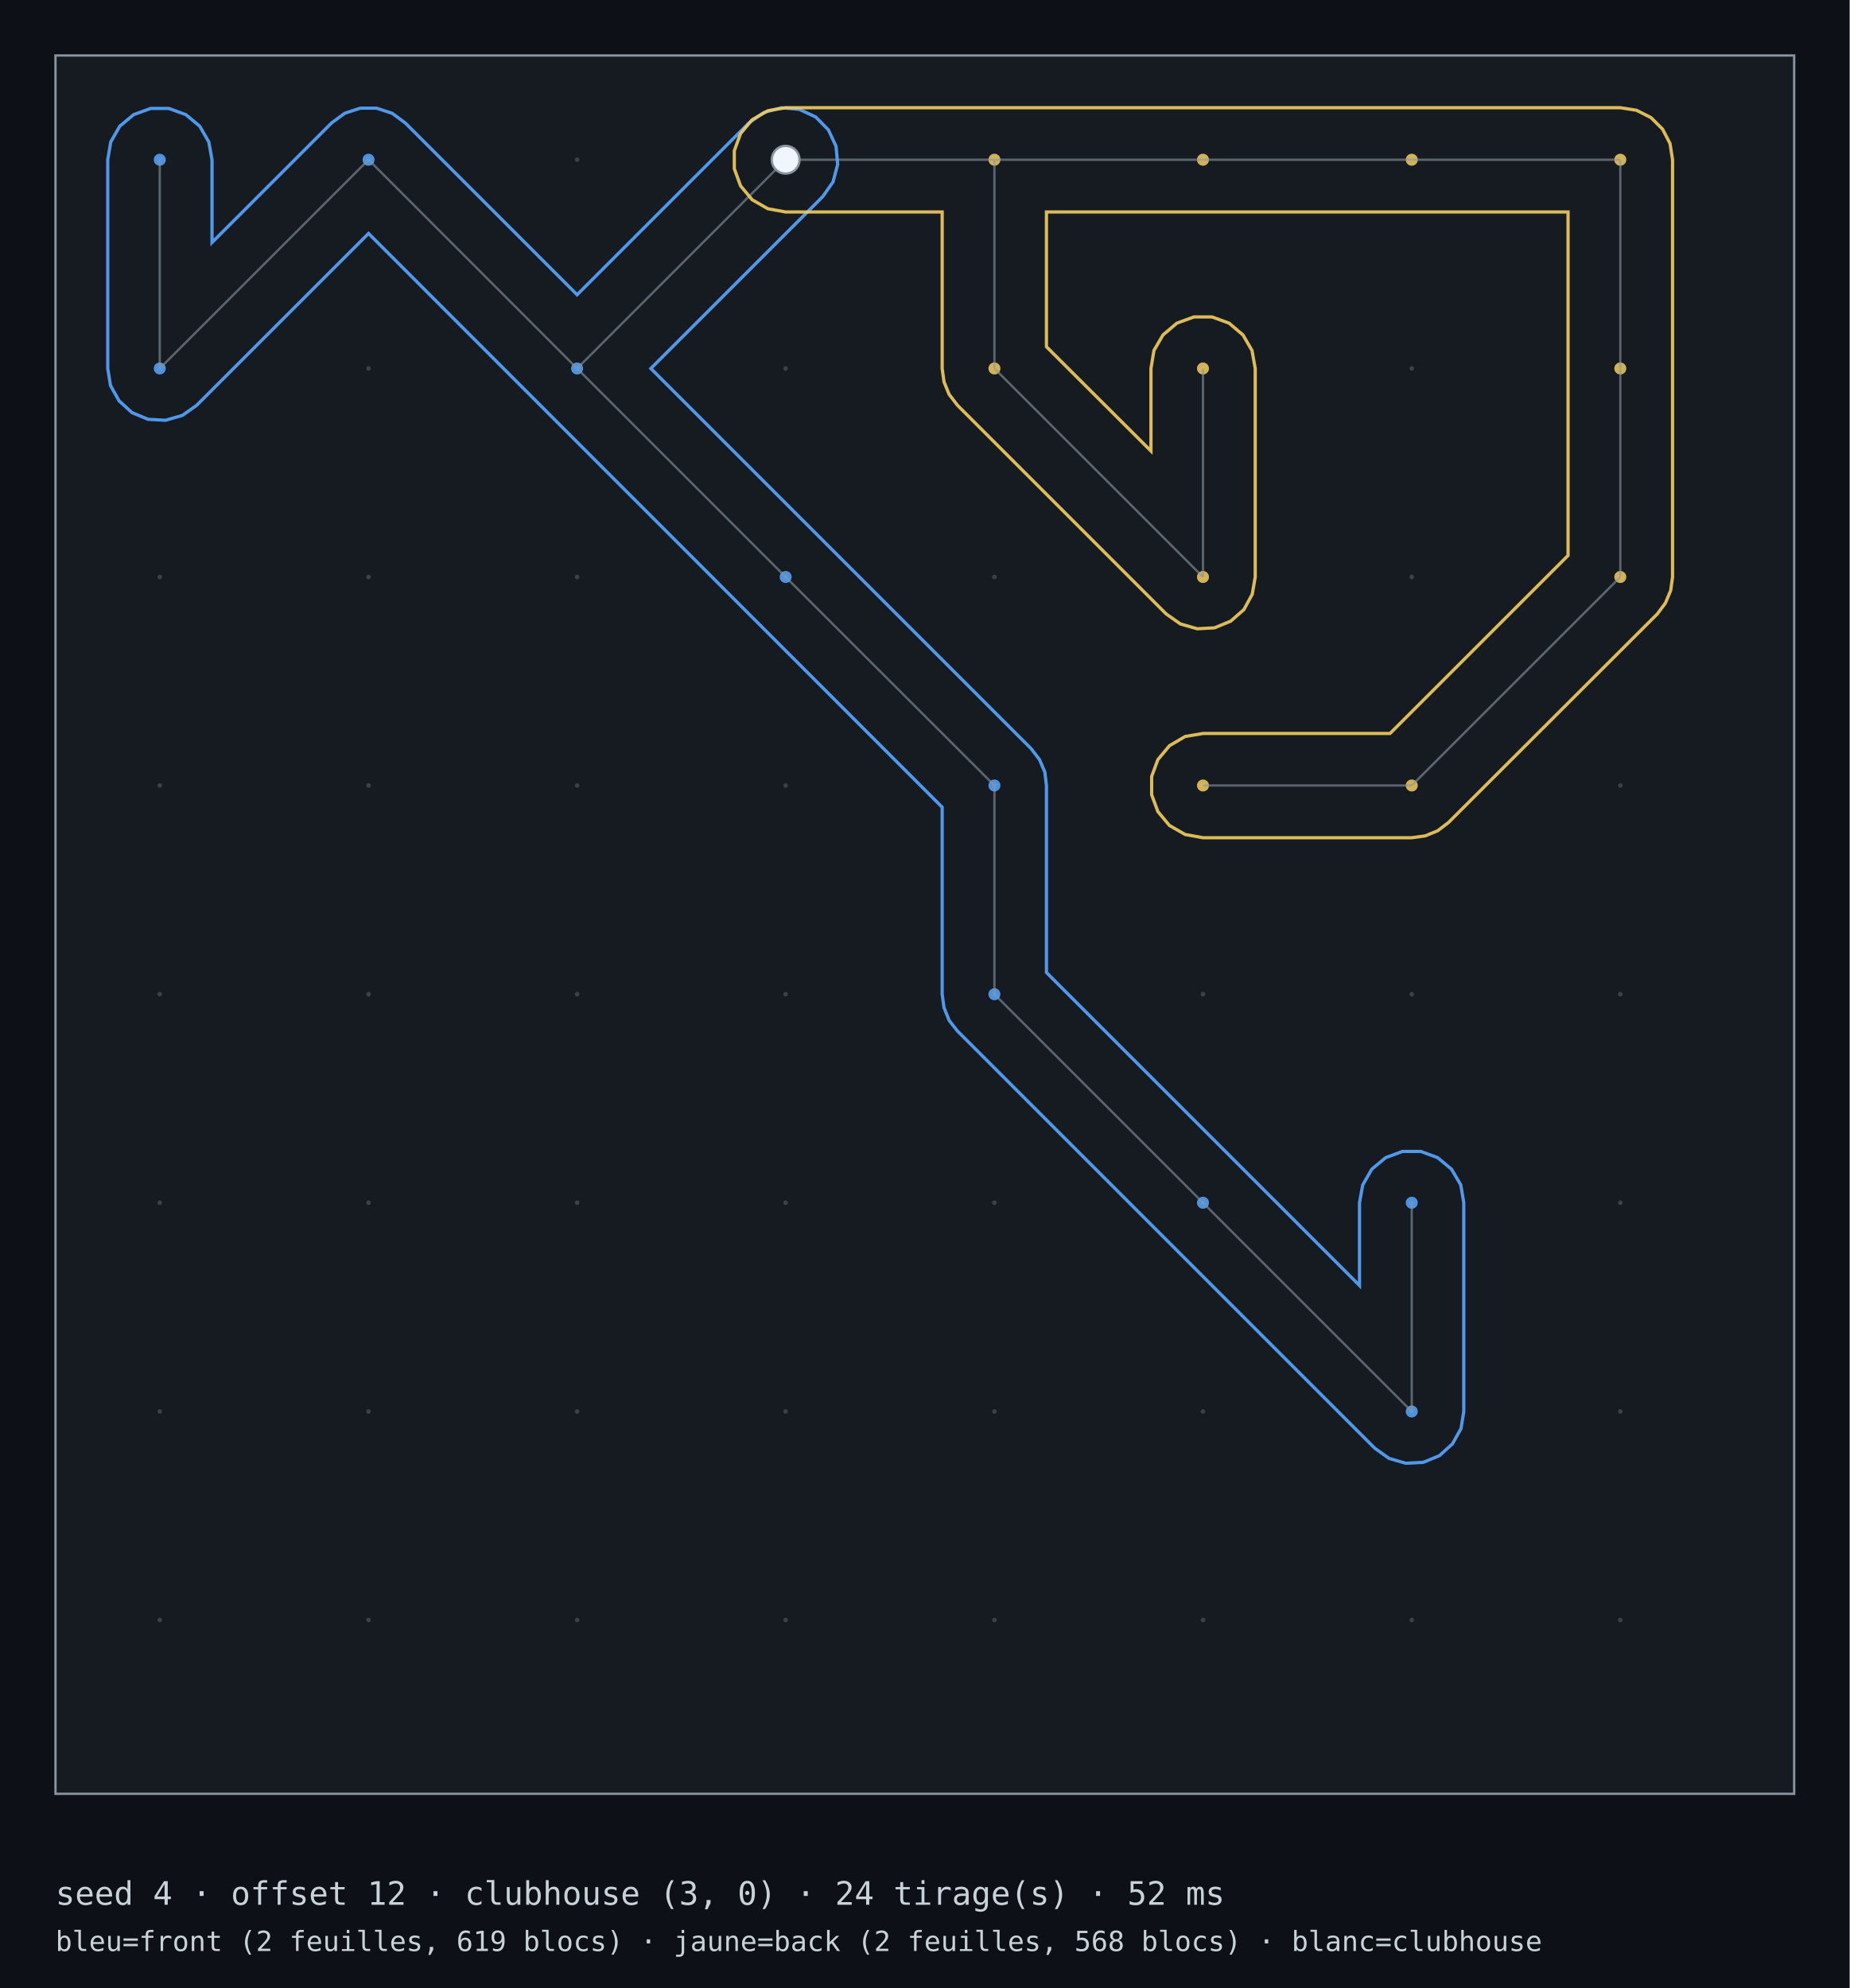
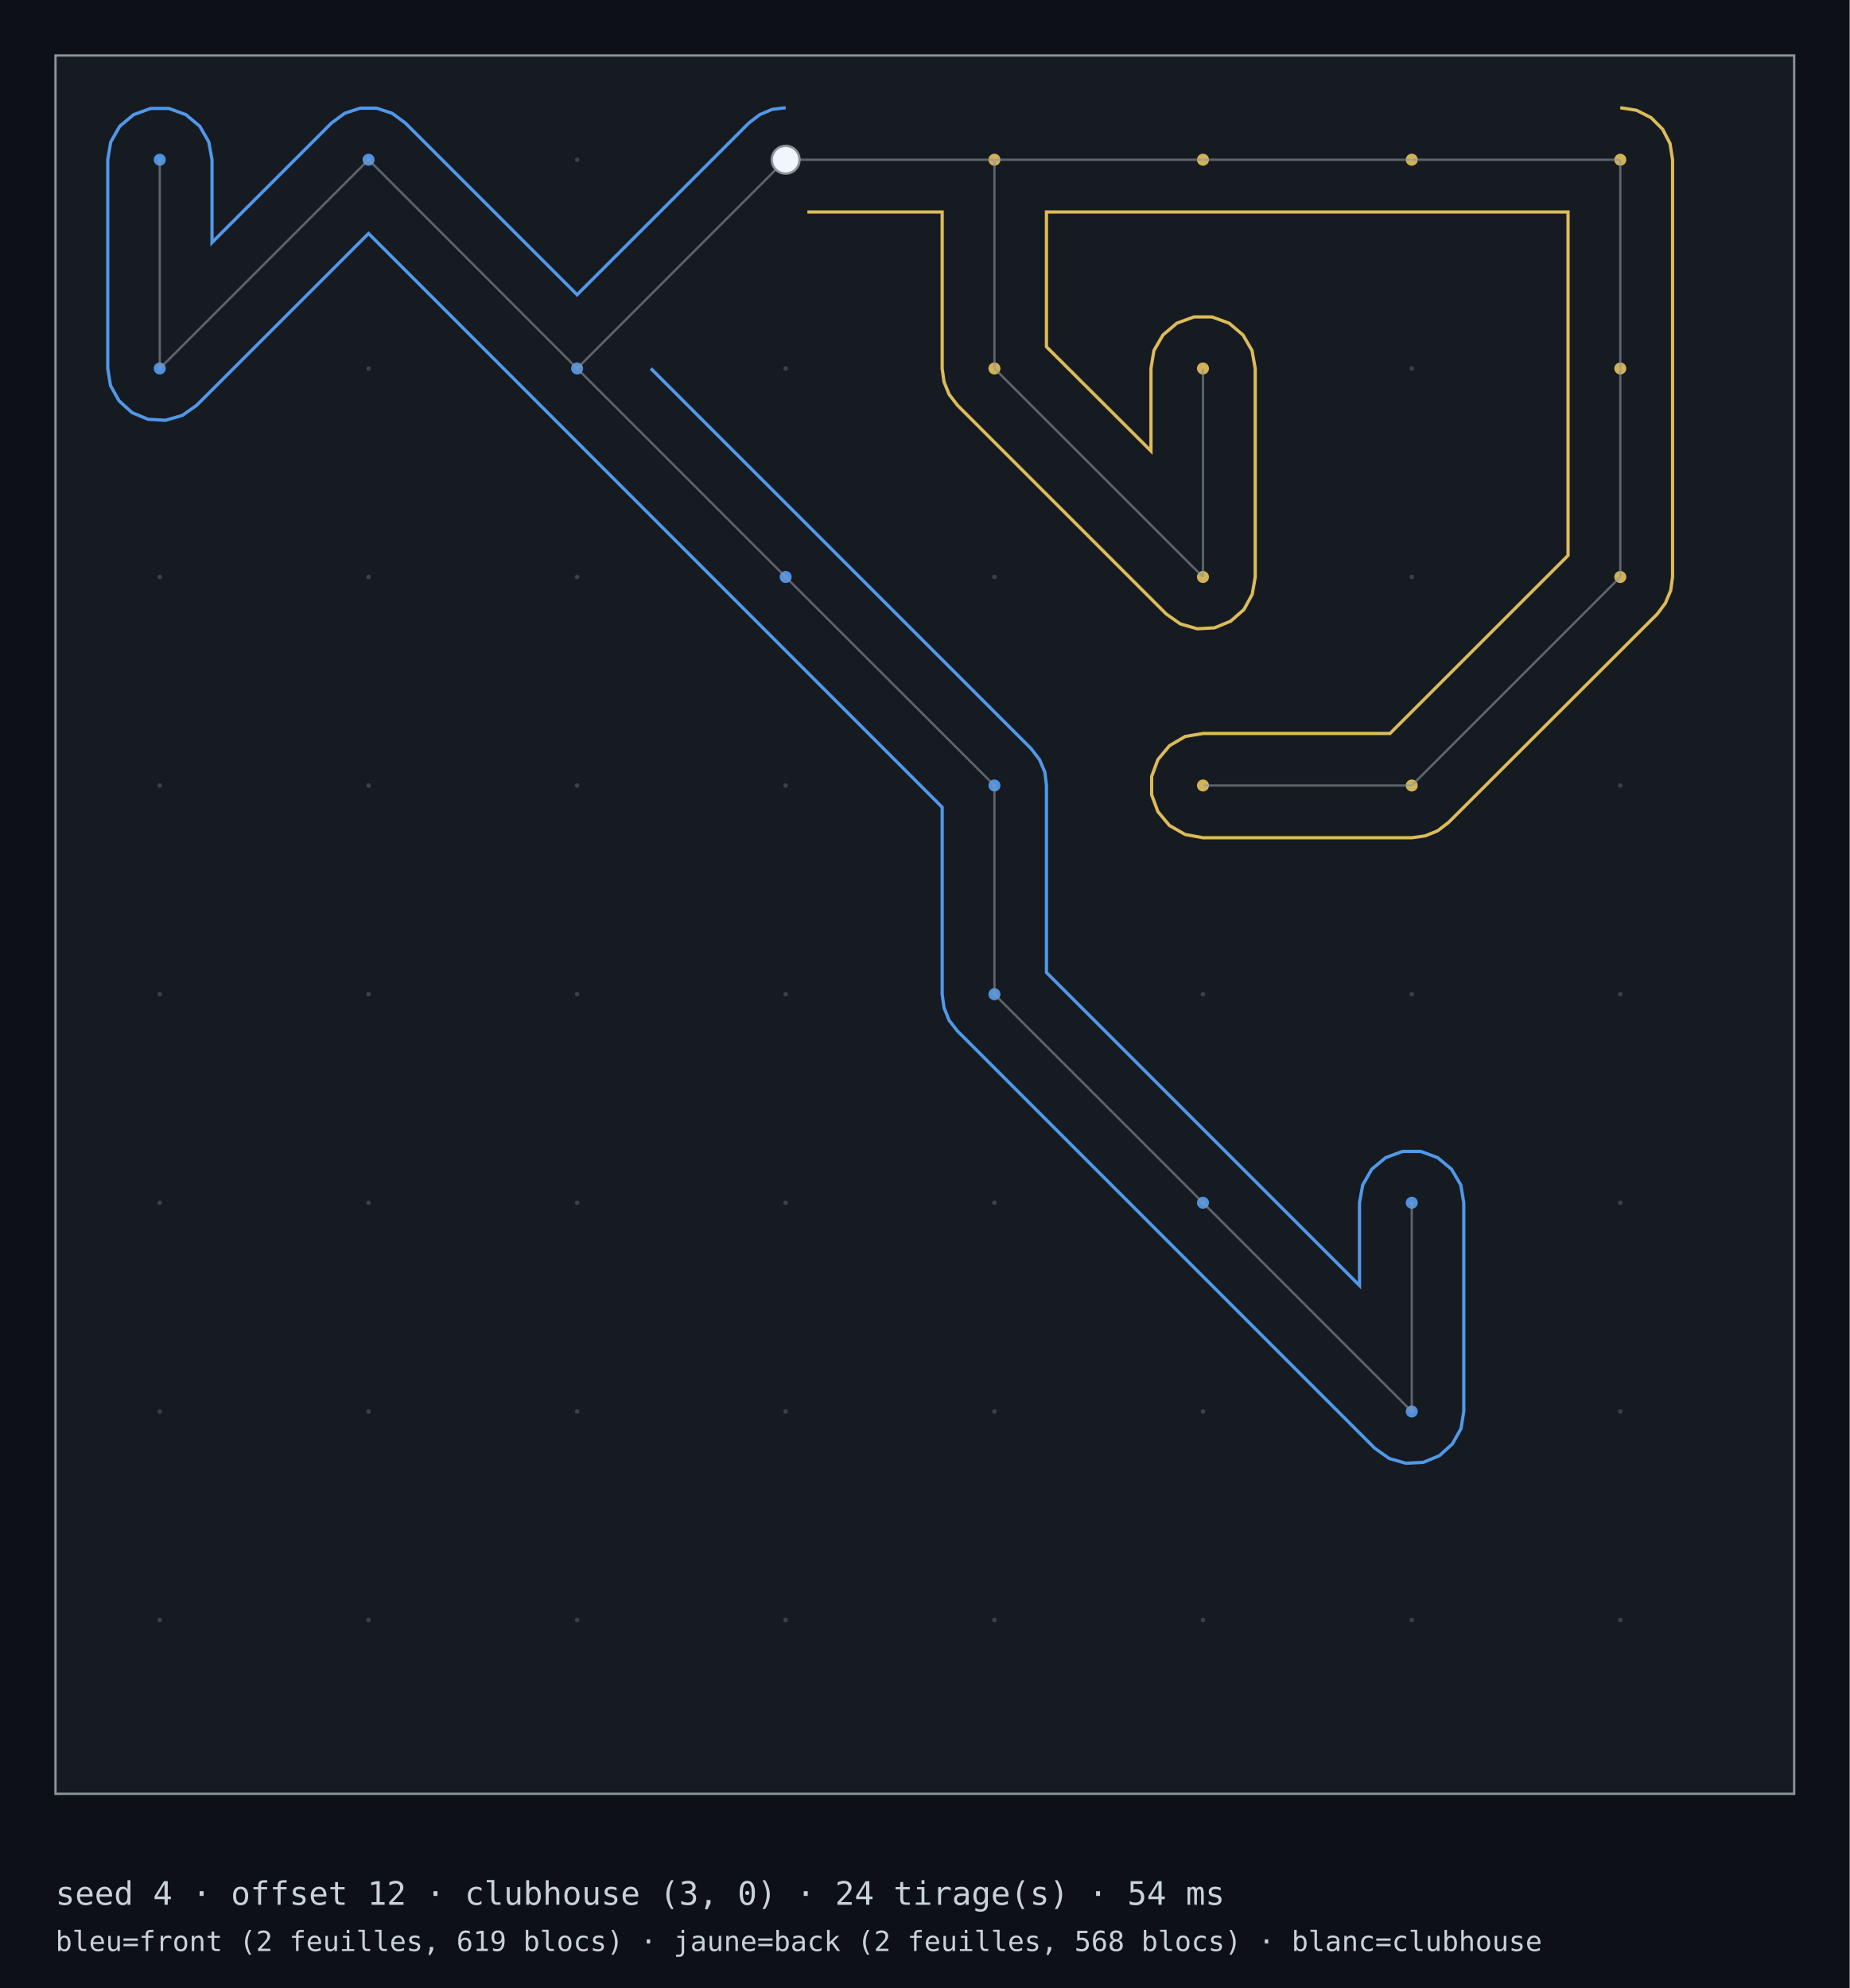
<svg xmlns="http://www.w3.org/2000/svg" width="800" height="860">
  <rect width="100%" height="100%" fill="#0d1117" />
  <rect x="24" y="24" width="752.0" height="752.0" fill="#161b22" stroke="#8b949e" />
  <style>text{font-family:monospace;fill:#c9d1d9}</style>
  <circle cx="69.1" cy="69.1" r="1.0" fill="#3b4049" />
  <circle cx="69.1" cy="159.4" r="1.0" fill="#3b4049" />
  <circle cx="69.1" cy="249.6" r="1.0" fill="#3b4049" />
  <circle cx="69.1" cy="339.8" r="1.0" fill="#3b4049" />
  <circle cx="69.1" cy="430.1" r="1.0" fill="#3b4049" />
  <circle cx="69.1" cy="520.3" r="1.0" fill="#3b4049" />
  <circle cx="69.1" cy="610.6" r="1.0" fill="#3b4049" />
  <circle cx="69.1" cy="700.8" r="1.0" fill="#3b4049" />
  <circle cx="159.4" cy="69.1" r="1.0" fill="#3b4049" />
  <circle cx="159.4" cy="159.4" r="1.0" fill="#3b4049" />
  <circle cx="159.4" cy="249.6" r="1.0" fill="#3b4049" />
  <circle cx="159.4" cy="339.8" r="1.0" fill="#3b4049" />
  <circle cx="159.4" cy="430.1" r="1.0" fill="#3b4049" />
  <circle cx="159.4" cy="520.3" r="1.0" fill="#3b4049" />
  <circle cx="159.4" cy="610.6" r="1.0" fill="#3b4049" />
  <circle cx="159.4" cy="700.8" r="1.0" fill="#3b4049" />
  <circle cx="249.6" cy="69.1" r="1.0" fill="#3b4049" />
  <circle cx="249.6" cy="159.4" r="1.0" fill="#3b4049" />
  <circle cx="249.6" cy="249.6" r="1.0" fill="#3b4049" />
  <circle cx="249.6" cy="339.8" r="1.0" fill="#3b4049" />
  <circle cx="249.6" cy="430.1" r="1.0" fill="#3b4049" />
  <circle cx="249.6" cy="520.3" r="1.0" fill="#3b4049" />
  <circle cx="249.6" cy="610.6" r="1.0" fill="#3b4049" />
  <circle cx="249.6" cy="700.8" r="1.0" fill="#3b4049" />
  <circle cx="339.8" cy="69.1" r="1.0" fill="#3b4049" />
  <circle cx="339.8" cy="159.4" r="1.0" fill="#3b4049" />
  <circle cx="339.8" cy="249.6" r="1.0" fill="#3b4049" />
  <circle cx="339.8" cy="339.8" r="1.0" fill="#3b4049" />
  <circle cx="339.8" cy="430.1" r="1.0" fill="#3b4049" />
  <circle cx="339.8" cy="520.3" r="1.0" fill="#3b4049" />
  <circle cx="339.8" cy="610.6" r="1.0" fill="#3b4049" />
  <circle cx="339.8" cy="700.8" r="1.0" fill="#3b4049" />
  <circle cx="430.1" cy="69.1" r="1.0" fill="#3b4049" />
  <circle cx="430.1" cy="159.4" r="1.0" fill="#3b4049" />
  <circle cx="430.1" cy="249.6" r="1.0" fill="#3b4049" />
  <circle cx="430.1" cy="339.8" r="1.0" fill="#3b4049" />
  <circle cx="430.1" cy="430.1" r="1.0" fill="#3b4049" />
  <circle cx="430.1" cy="520.3" r="1.0" fill="#3b4049" />
  <circle cx="430.1" cy="610.6" r="1.0" fill="#3b4049" />
  <circle cx="430.1" cy="700.8" r="1.0" fill="#3b4049" />
  <circle cx="520.3" cy="69.1" r="1.0" fill="#3b4049" />
  <circle cx="520.3" cy="159.4" r="1.0" fill="#3b4049" />
  <circle cx="520.3" cy="249.6" r="1.0" fill="#3b4049" />
  <circle cx="520.3" cy="339.8" r="1.0" fill="#3b4049" />
  <circle cx="520.3" cy="430.1" r="1.0" fill="#3b4049" />
  <circle cx="520.3" cy="520.3" r="1.0" fill="#3b4049" />
  <circle cx="520.3" cy="610.6" r="1.0" fill="#3b4049" />
  <circle cx="520.3" cy="700.8" r="1.0" fill="#3b4049" />
  <circle cx="610.6" cy="69.1" r="1.0" fill="#3b4049" />
  <circle cx="610.6" cy="159.4" r="1.0" fill="#3b4049" />
  <circle cx="610.6" cy="249.6" r="1.0" fill="#3b4049" />
  <circle cx="610.6" cy="339.8" r="1.0" fill="#3b4049" />
  <circle cx="610.6" cy="430.1" r="1.0" fill="#3b4049" />
  <circle cx="610.6" cy="520.3" r="1.0" fill="#3b4049" />
  <circle cx="610.6" cy="610.6" r="1.0" fill="#3b4049" />
  <circle cx="610.6" cy="700.8" r="1.0" fill="#3b4049" />
  <circle cx="700.8" cy="69.1" r="1.0" fill="#3b4049" />
  <circle cx="700.8" cy="159.4" r="1.0" fill="#3b4049" />
  <circle cx="700.8" cy="249.6" r="1.0" fill="#3b4049" />
  <circle cx="700.8" cy="339.8" r="1.0" fill="#3b4049" />
  <circle cx="700.8" cy="430.1" r="1.0" fill="#3b4049" />
  <circle cx="700.8" cy="520.3" r="1.0" fill="#3b4049" />
  <circle cx="700.8" cy="610.6" r="1.0" fill="#3b4049" />
  <circle cx="700.8" cy="700.8" r="1.0" fill="#3b4049" />
  <circle cx="249.6" cy="159.4" r="2.6" fill="#58a6ff" fill-opacity="0.85" />
  <circle cx="339.8" cy="249.6" r="2.6" fill="#58a6ff" fill-opacity="0.85" />
  <circle cx="159.4" cy="69.1" r="2.6" fill="#58a6ff" fill-opacity="0.85" />
  <circle cx="69.1" cy="159.4" r="2.6" fill="#58a6ff" fill-opacity="0.85" />
  <circle cx="69.1" cy="69.1" r="2.6" fill="#58a6ff" fill-opacity="0.85" />
  <circle cx="430.1" cy="339.8" r="2.6" fill="#58a6ff" fill-opacity="0.85" />
  <circle cx="430.1" cy="430.1" r="2.6" fill="#58a6ff" fill-opacity="0.85" />
  <circle cx="520.3" cy="520.3" r="2.6" fill="#58a6ff" fill-opacity="0.85" />
  <circle cx="610.6" cy="610.6" r="2.6" fill="#58a6ff" fill-opacity="0.85" />
  <circle cx="610.6" cy="520.3" r="2.6" fill="#58a6ff" fill-opacity="0.85" />
  <circle cx="430.1" cy="69.1" r="2.6" fill="#f2cc60" fill-opacity="0.85" />
  <circle cx="430.1" cy="159.4" r="2.6" fill="#f2cc60" fill-opacity="0.85" />
  <circle cx="520.3" cy="69.1" r="2.6" fill="#f2cc60" fill-opacity="0.85" />
  <circle cx="610.6" cy="69.1" r="2.6" fill="#f2cc60" fill-opacity="0.85" />
  <circle cx="700.8" cy="69.1" r="2.6" fill="#f2cc60" fill-opacity="0.85" />
  <circle cx="700.8" cy="159.4" r="2.6" fill="#f2cc60" fill-opacity="0.85" />
  <circle cx="700.8" cy="249.6" r="2.6" fill="#f2cc60" fill-opacity="0.85" />
  <circle cx="610.6" cy="339.8" r="2.6" fill="#f2cc60" fill-opacity="0.85" />
  <circle cx="520.3" cy="339.8" r="2.6" fill="#f2cc60" fill-opacity="0.85" />
  <circle cx="520.3" cy="249.6" r="2.6" fill="#f2cc60" fill-opacity="0.85" />
  <circle cx="520.3" cy="159.4" r="2.6" fill="#f2cc60" fill-opacity="0.85" />
  <line x1="339.8" y1="69.1" x2="249.6" y2="159.4" stroke="#8b949e" stroke-width="1.0" stroke-opacity="0.6" />
  <line x1="339.8" y1="69.1" x2="430.1" y2="69.1" stroke="#8b949e" stroke-width="1.0" stroke-opacity="0.6" />
  <line x1="249.6" y1="159.4" x2="339.8" y2="249.6" stroke="#8b949e" stroke-width="1.0" stroke-opacity="0.6" />
  <line x1="430.1" y1="69.1" x2="430.1" y2="159.4" stroke="#8b949e" stroke-width="1.0" stroke-opacity="0.6" />
  <line x1="339.8" y1="249.6" x2="430.1" y2="339.8" stroke="#8b949e" stroke-width="1.0" stroke-opacity="0.6" />
  <line x1="430.1" y1="159.4" x2="520.3" y2="249.6" stroke="#8b949e" stroke-width="1.0" stroke-opacity="0.6" />
  <line x1="430.1" y1="339.8" x2="430.1" y2="430.1" stroke="#8b949e" stroke-width="1.0" stroke-opacity="0.6" />
  <line x1="520.3" y1="249.6" x2="520.3" y2="159.4" stroke="#8b949e" stroke-width="1.0" stroke-opacity="0.6" />
  <line x1="430.1" y1="430.1" x2="520.3" y2="520.3" stroke="#8b949e" stroke-width="1.0" stroke-opacity="0.6" />
  <line x1="520.3" y1="520.3" x2="610.6" y2="610.6" stroke="#8b949e" stroke-width="1.0" stroke-opacity="0.6" />
  <line x1="430.1" y1="69.1" x2="520.3" y2="69.1" stroke="#8b949e" stroke-width="1.0" stroke-opacity="0.6" />
  <line x1="610.6" y1="610.6" x2="610.6" y2="520.3" stroke="#8b949e" stroke-width="1.0" stroke-opacity="0.6" />
  <line x1="520.3" y1="69.1" x2="610.6" y2="69.1" stroke="#8b949e" stroke-width="1.0" stroke-opacity="0.6" />
  <line x1="610.6" y1="69.1" x2="700.8" y2="69.1" stroke="#8b949e" stroke-width="1.0" stroke-opacity="0.6" />
  <line x1="249.6" y1="159.4" x2="159.4" y2="69.1" stroke="#8b949e" stroke-width="1.0" stroke-opacity="0.6" />
  <line x1="700.8" y1="69.1" x2="700.8" y2="159.4" stroke="#8b949e" stroke-width="1.0" stroke-opacity="0.6" />
  <line x1="159.4" y1="69.1" x2="69.1" y2="159.4" stroke="#8b949e" stroke-width="1.0" stroke-opacity="0.6" />
  <line x1="700.8" y1="159.4" x2="700.8" y2="249.6" stroke="#8b949e" stroke-width="1.0" stroke-opacity="0.6" />
  <line x1="69.1" y1="159.4" x2="69.1" y2="69.1" stroke="#8b949e" stroke-width="1.0" stroke-opacity="0.6" />
  <line x1="700.8" y1="249.6" x2="610.6" y2="339.8" stroke="#8b949e" stroke-width="1.0" stroke-opacity="0.6" />
  <line x1="610.6" y1="339.8" x2="520.3" y2="339.8" stroke="#8b949e" stroke-width="1.0" stroke-opacity="0.6" />
-   <polygon points="355.8,85.1 360.3,78.7 362.3,71.1 361.6,63.3 358.3,56.2 352.8,50.6 345.7,47.3 337.9,46.6 330.3,48.7 323.9,53.2 249.6,127.5 175.3,53.2 169.6,49.0 162.9,46.8 155.8,46.8 149.1,49.0 143.4,53.2 91.7,104.9 91.7,69.1 90.3,61.4 86.4,54.6 80.4,49.6 73.0,46.9 65.2,46.9 57.8,49.6 51.8,54.6 47.9,61.4 46.6,69.1 46.6,159.4 47.8,166.8 51.5,173.4 57.1,178.5 64.1,181.4 71.6,181.8 78.9,179.7 85.1,175.3 159.4,101.0 407.5,349.2 407.5,430.1 408.3,435.9 410.5,441.4 414.1,446.0 594.6,626.5 600.8,630.9 608.0,633.0 615.6,632.6 622.6,629.7 628.2,624.6 631.9,618.0 633.1,610.6 633.1,520.3 631.8,512.6 627.8,505.8 621.8,500.8 614.5,498.1 606.6,498.1 599.3,500.8 593.3,505.8 589.4,512.6 588.0,520.3 588.0,556.1 452.6,420.7 452.6,339.8 451.9,334.0 449.6,328.6 446.0,323.9 281.5,159.4" fill="none" stroke="#58a6ff" stroke-width="1.4" stroke-opacity="0.9" />
-   <polygon points="339.8,46.6 332.1,47.9 325.3,51.8 320.3,57.8 317.6,65.2 317.6,73.0 320.3,80.4 325.3,86.4 332.1,90.3 339.8,91.7 407.5,91.7 407.5,159.4 408.3,165.2 410.5,170.6 414.1,175.3 504.4,265.6 510.5,269.9 517.8,272.0 525.3,271.6 532.3,268.7 538.0,263.7 541.6,257.1 542.9,249.6 542.9,159.4 541.5,151.6 537.6,144.9 531.6,139.8 524.2,137.1 516.4,137.1 509.0,139.8 503.0,144.9 499.1,151.6 497.8,159.4 497.8,195.1 452.6,150.0 452.6,91.7 678.2,91.7 678.2,240.3 601.2,317.3 520.3,317.3 512.6,318.6 505.8,322.6 500.8,328.6 498.1,335.9 498.1,343.8 500.8,351.1 505.8,357.1 512.6,361.0 520.3,362.4 610.6,362.4 616.4,361.6 621.8,359.4 626.5,355.8 716.8,265.6 720.3,260.9 722.6,255.4 723.4,249.6 723.4,69.1 722.3,62.1 719.1,55.9 714.1,50.9 707.8,47.7 700.8,46.6" fill="none" stroke="#f2cc60" stroke-width="1.4" stroke-opacity="0.9" />
+   <polyline points="339.8,46.6 334.0,47.3 328.6,49.6 323.9,53.2 249.6,127.5 175.3,53.2 169.6,49.0 162.9,46.8 155.8,46.8 149.1,49.0 143.4,53.2 91.7,104.9 91.7,69.1 90.3,61.4 86.4,54.6 80.4,49.6 73.0,46.9 65.2,46.9 57.8,49.6 51.8,54.6 47.9,61.4 46.6,69.1 46.6,159.4 47.8,166.8 51.5,173.4 57.1,178.5 64.1,181.4 71.6,181.8 78.9,179.7 85.1,175.3 159.4,101.0 407.5,349.2 407.5,430.1 408.3,435.9 410.5,441.4 414.1,446.0 594.6,626.5 600.8,630.9 608.0,633.0 615.6,632.6 622.6,629.7 628.2,624.6 631.9,618.0 633.1,610.6 633.1,520.3 631.8,512.6 627.8,505.8 621.8,500.8 614.5,498.1 606.6,498.1 599.3,500.8 593.3,505.8 589.4,512.6 588.0,520.3 588.0,556.1 452.6,420.7 452.6,339.8 451.9,334.0 449.6,328.6 446.0,323.9 281.5,159.4" fill="none" stroke="#58a6ff" stroke-width="1.4" stroke-opacity="0.9" />
+   <polyline points="349.2,91.7 407.5,91.7 407.5,159.4 408.3,165.2 410.5,170.6 414.1,175.3 504.4,265.6 510.5,269.9 517.8,272.0 525.3,271.6 532.3,268.7 538.0,263.7 541.6,257.1 542.9,249.6 542.9,159.4 541.5,151.6 537.6,144.9 531.6,139.8 524.2,137.1 516.4,137.1 509.0,139.8 503.0,144.9 499.1,151.6 497.8,159.4 497.8,195.1 452.6,150.0 452.6,91.7 678.2,91.7 678.2,240.3 601.2,317.3 520.3,317.3 512.6,318.6 505.8,322.6 500.8,328.6 498.1,335.9 498.1,343.8 500.8,351.1 505.8,357.1 512.6,361.0 520.3,362.4 610.6,362.4 616.4,361.6 621.8,359.4 626.5,355.8 716.8,265.6 720.3,260.9 722.6,255.4 723.4,249.6 723.4,69.1 722.3,62.1 719.1,55.9 714.1,50.9 707.8,47.7 700.8,46.6" fill="none" stroke="#f2cc60" stroke-width="1.4" stroke-opacity="0.9" />
  <circle cx="339.8" cy="69.1" r="6" fill="#f0f6fc" stroke="#8b949e" />
-   <text x="24" y="824" font-size="14">seed 4 · offset 12 · clubhouse (3, 0) · 24 tirage(s) · 52 ms</text>
+   <text x="24" y="824" font-size="14">seed 4 · offset 12 · clubhouse (3, 0) · 24 tirage(s) · 54 ms</text>
  <text x="24" y="844" font-size="12">bleu=front (2 feuilles, 619 blocs) · jaune=back (2 feuilles, 568 blocs) · blanc=clubhouse</text>
</svg>
